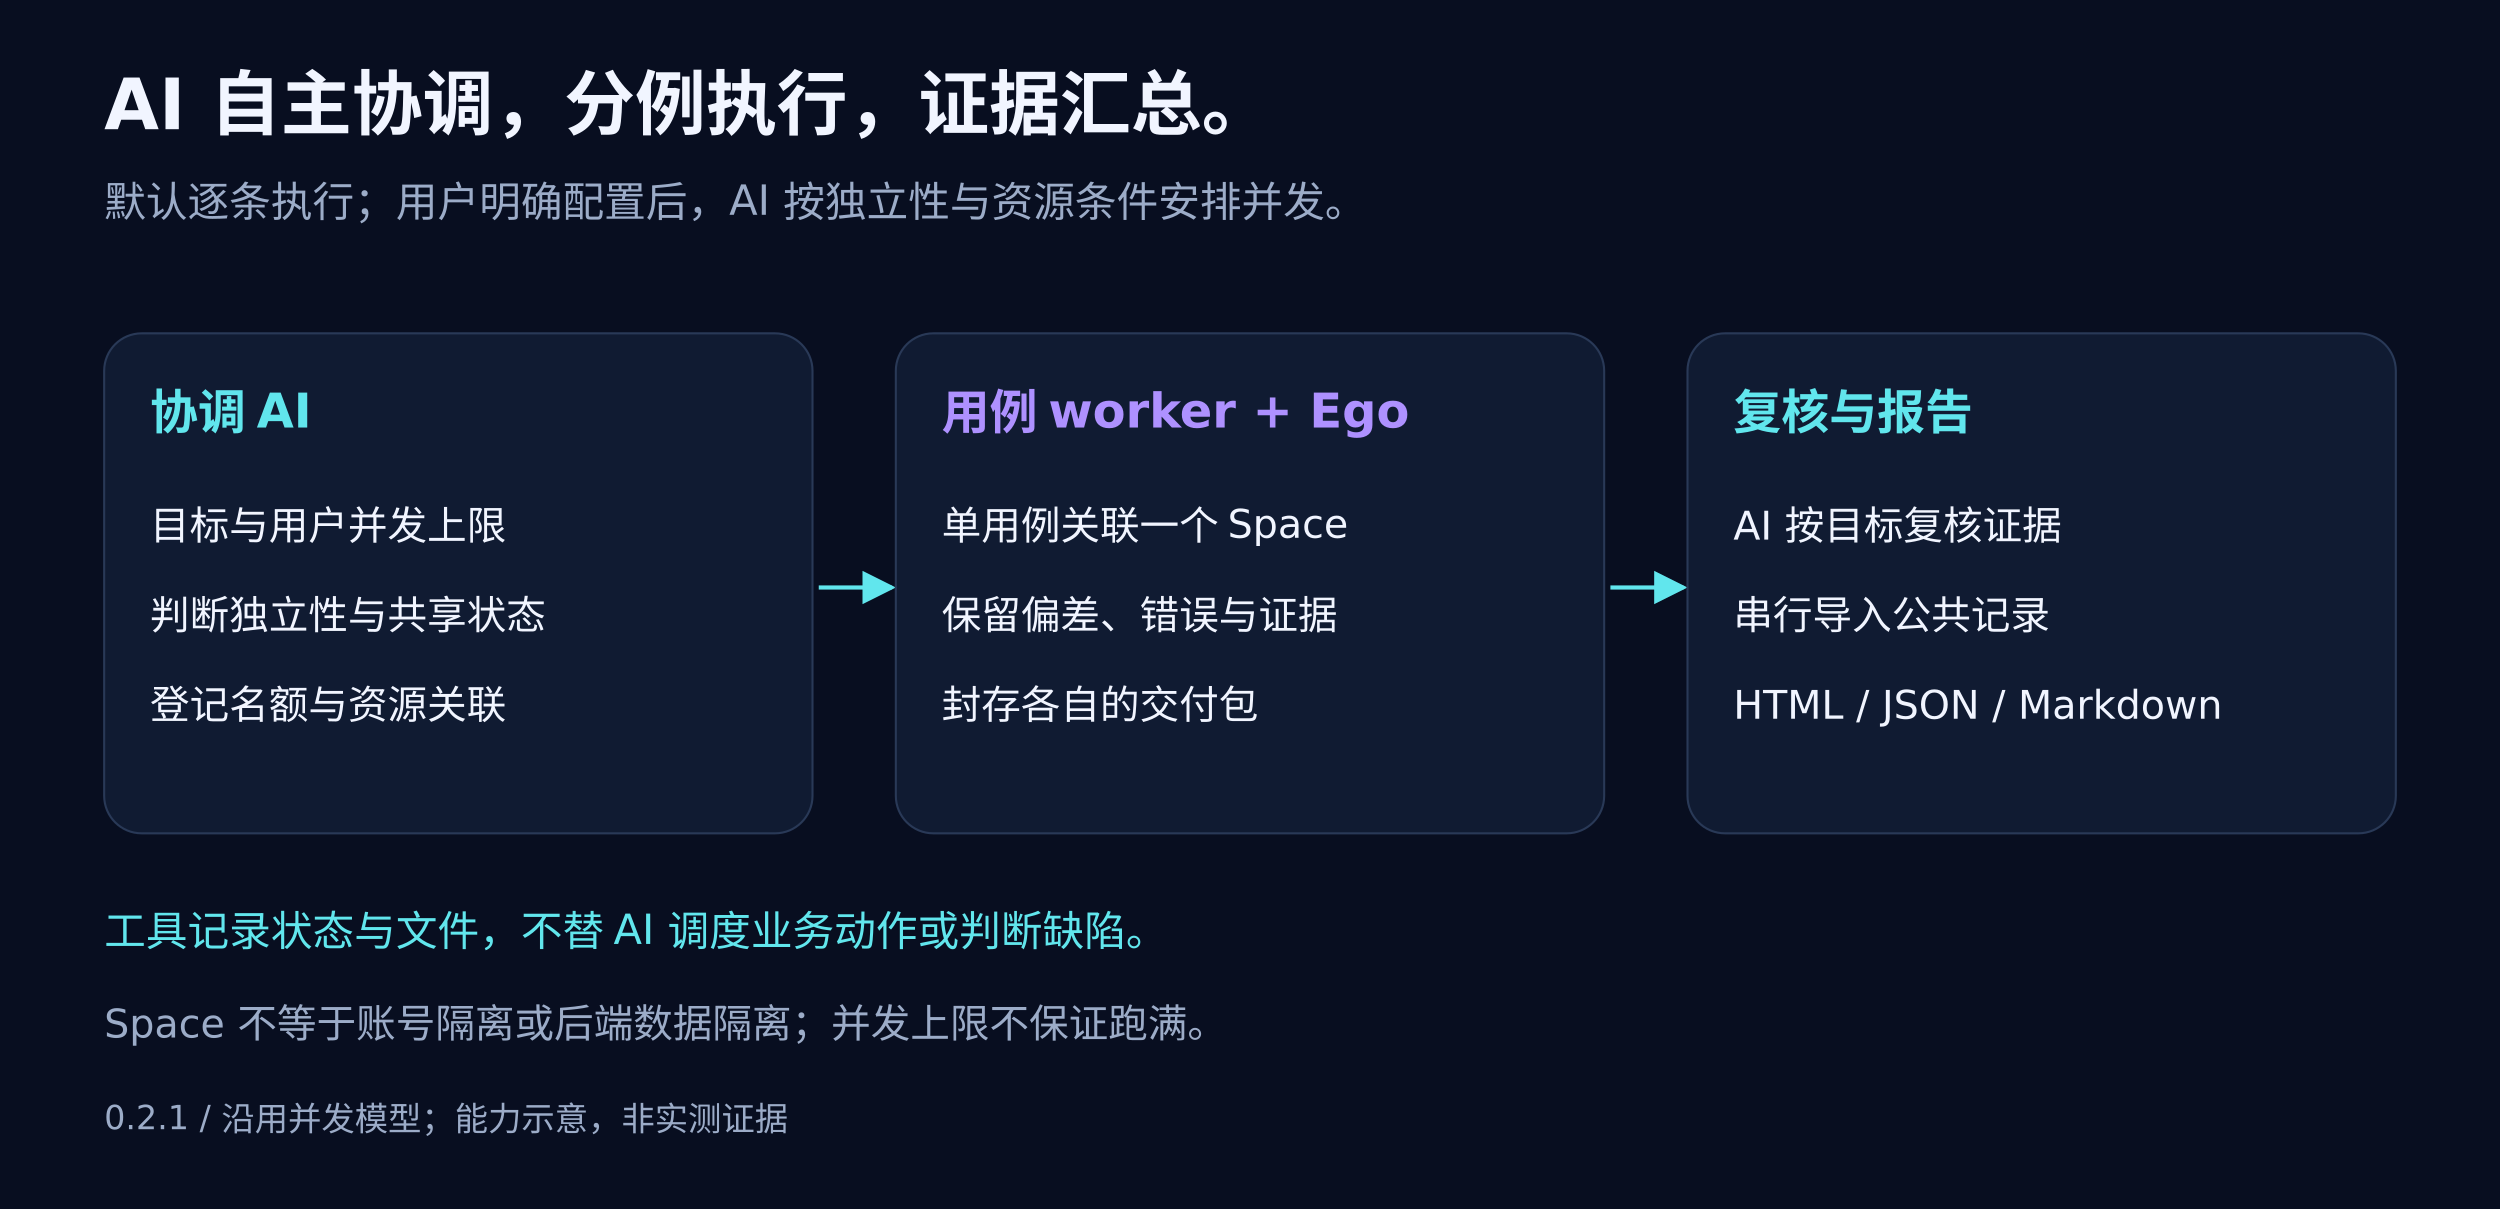
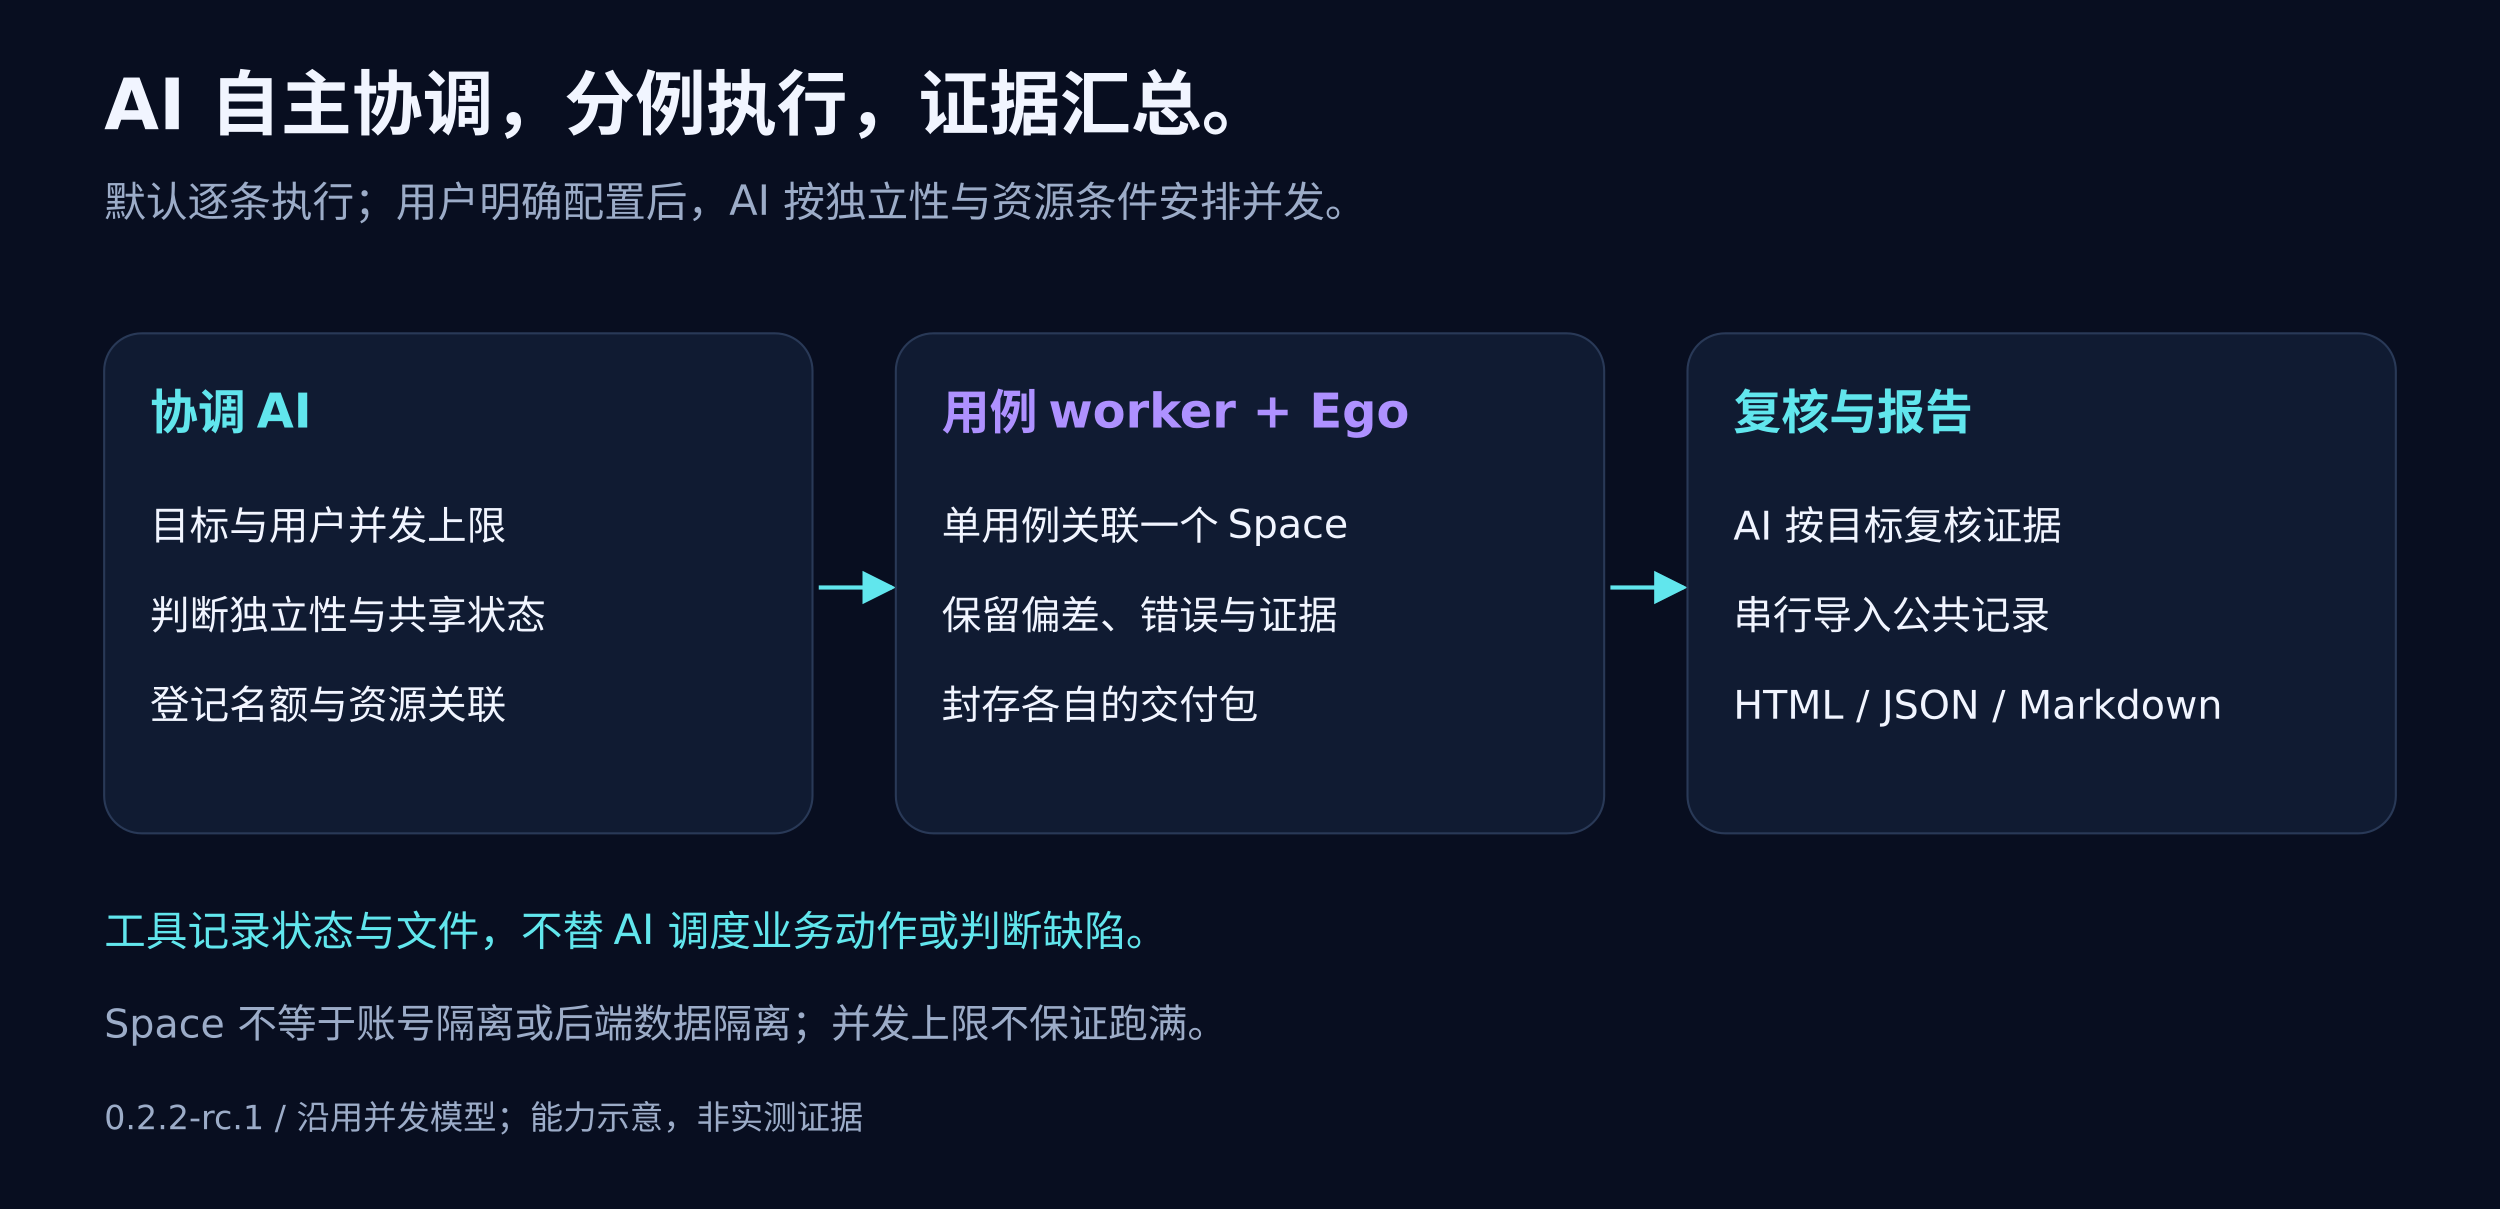
<svg xmlns="http://www.w3.org/2000/svg" width="1200" height="580" viewBox="0 0 1200 580" role="img" aria-label="可配置的并行测试">
  <defs>
    <linearGradient id="g">
      <stop stop-color="#61e6ed" />
      <stop offset="1" stop-color="#ae91ff" />
    </linearGradient>
    <marker id="arrow" markerWidth="8" markerHeight="8" refX="7" refY="4" orient="auto">
      <path d="M0,0 L8,4 L0,8" fill="#61e6ed" />
    </marker>
  </defs>
  <g font-family="DejaVu Sans, Noto Sans CJK SC, sans-serif">
    <rect x="0" y="0" width="1200" height="580" rx="0" fill="#080e20" stroke="#080e20" />
    <path d="M0,2 H1200" stroke="url(#g)" stroke-width="4" />
    <text x="50" y="62" font-size="34" fill="#f1f5ff" font-weight="700">AI 自主协调，分例执行，证据汇总。</text>
    <text x="50" y="104" font-size="20" fill="#9cacc8" font-weight="400">默认逐条执行；用户明确配置后，AI 按独立性与资源条件安排并发。</text>
    <rect x="50" y="160" width="340" height="240" rx="18" fill="#101b32" stroke="#293957" />
    <text x="72" y="206" font-size="23" fill="#61e6ed" font-weight="700">协调 AI</text>
    <text x="72" y="259" font-size="19" fill="#f1f5ff" font-weight="400">目标与用户并发上限</text>
    <text x="72" y="302" font-size="19" fill="#f1f5ff" font-weight="400">判断独立性与共享状态</text>
    <text x="72" y="345" font-size="19" fill="#f1f5ff" font-weight="400">登记名额与资源关联</text>
    <path d="M393,282 L428,282" stroke="#61e6ed" stroke-width="2" fill="none" marker-end="url(#arrow)" />
    <rect x="430" y="160" width="340" height="240" rx="18" fill="#101b32" stroke="#293957" />
    <text x="452" y="206" font-size="23" fill="#ae91ff" font-weight="700">用例 worker + Ego</text>
    <text x="452" y="259" font-size="19" fill="#f1f5ff" font-weight="400">单用例关联一个 Space</text>
    <text x="452" y="302" font-size="19" fill="#f1f5ff" font-weight="400">保留偏差、错误与证据</text>
    <text x="452" y="345" font-size="19" fill="#f1f5ff" font-weight="400">封存各自的交付包</text>
    <path d="M773,282 L808,282" stroke="#61e6ed" stroke-width="2" fill="none" marker-end="url(#arrow)" />
    <rect x="810" y="160" width="340" height="240" rx="18" fill="#101b32" stroke="#293957" />
    <text x="832" y="206" font-size="23" fill="#61e6ed" font-weight="700">复核与报告</text>
    <text x="832" y="259" font-size="19" fill="#f1f5ff" font-weight="400">AI 按目标复核证据</text>
    <text x="832" y="302" font-size="19" fill="#f1f5ff" font-weight="400">串行导入公共记录</text>
    <text x="832" y="345" font-size="19" fill="#f1f5ff" font-weight="400">HTML / JSON / Markdown</text>
    <text x="50" y="454" font-size="20" fill="#61e6ed" font-weight="400">工具记录状态与文件，不替 AI 调度业务动作或判断缺陷。</text>
    <text x="50" y="498" font-size="19" fill="#9cacc8" font-weight="400">Space 不等于账号隔离或后端数据隔离；并发上限不保证跑满。</text>
-     <text x="50" y="542" font-size="16" fill="#9cacc8" font-weight="400">0.2.1  /  沿用并发模型；能力示意，非实测证据</text>
+     <text x="50" y="542" font-size="16" fill="#9cacc8" font-weight="400">0.2.2-rc.1  /  沿用并发模型；能力示意，非实测证据</text>
  </g>
</svg>
